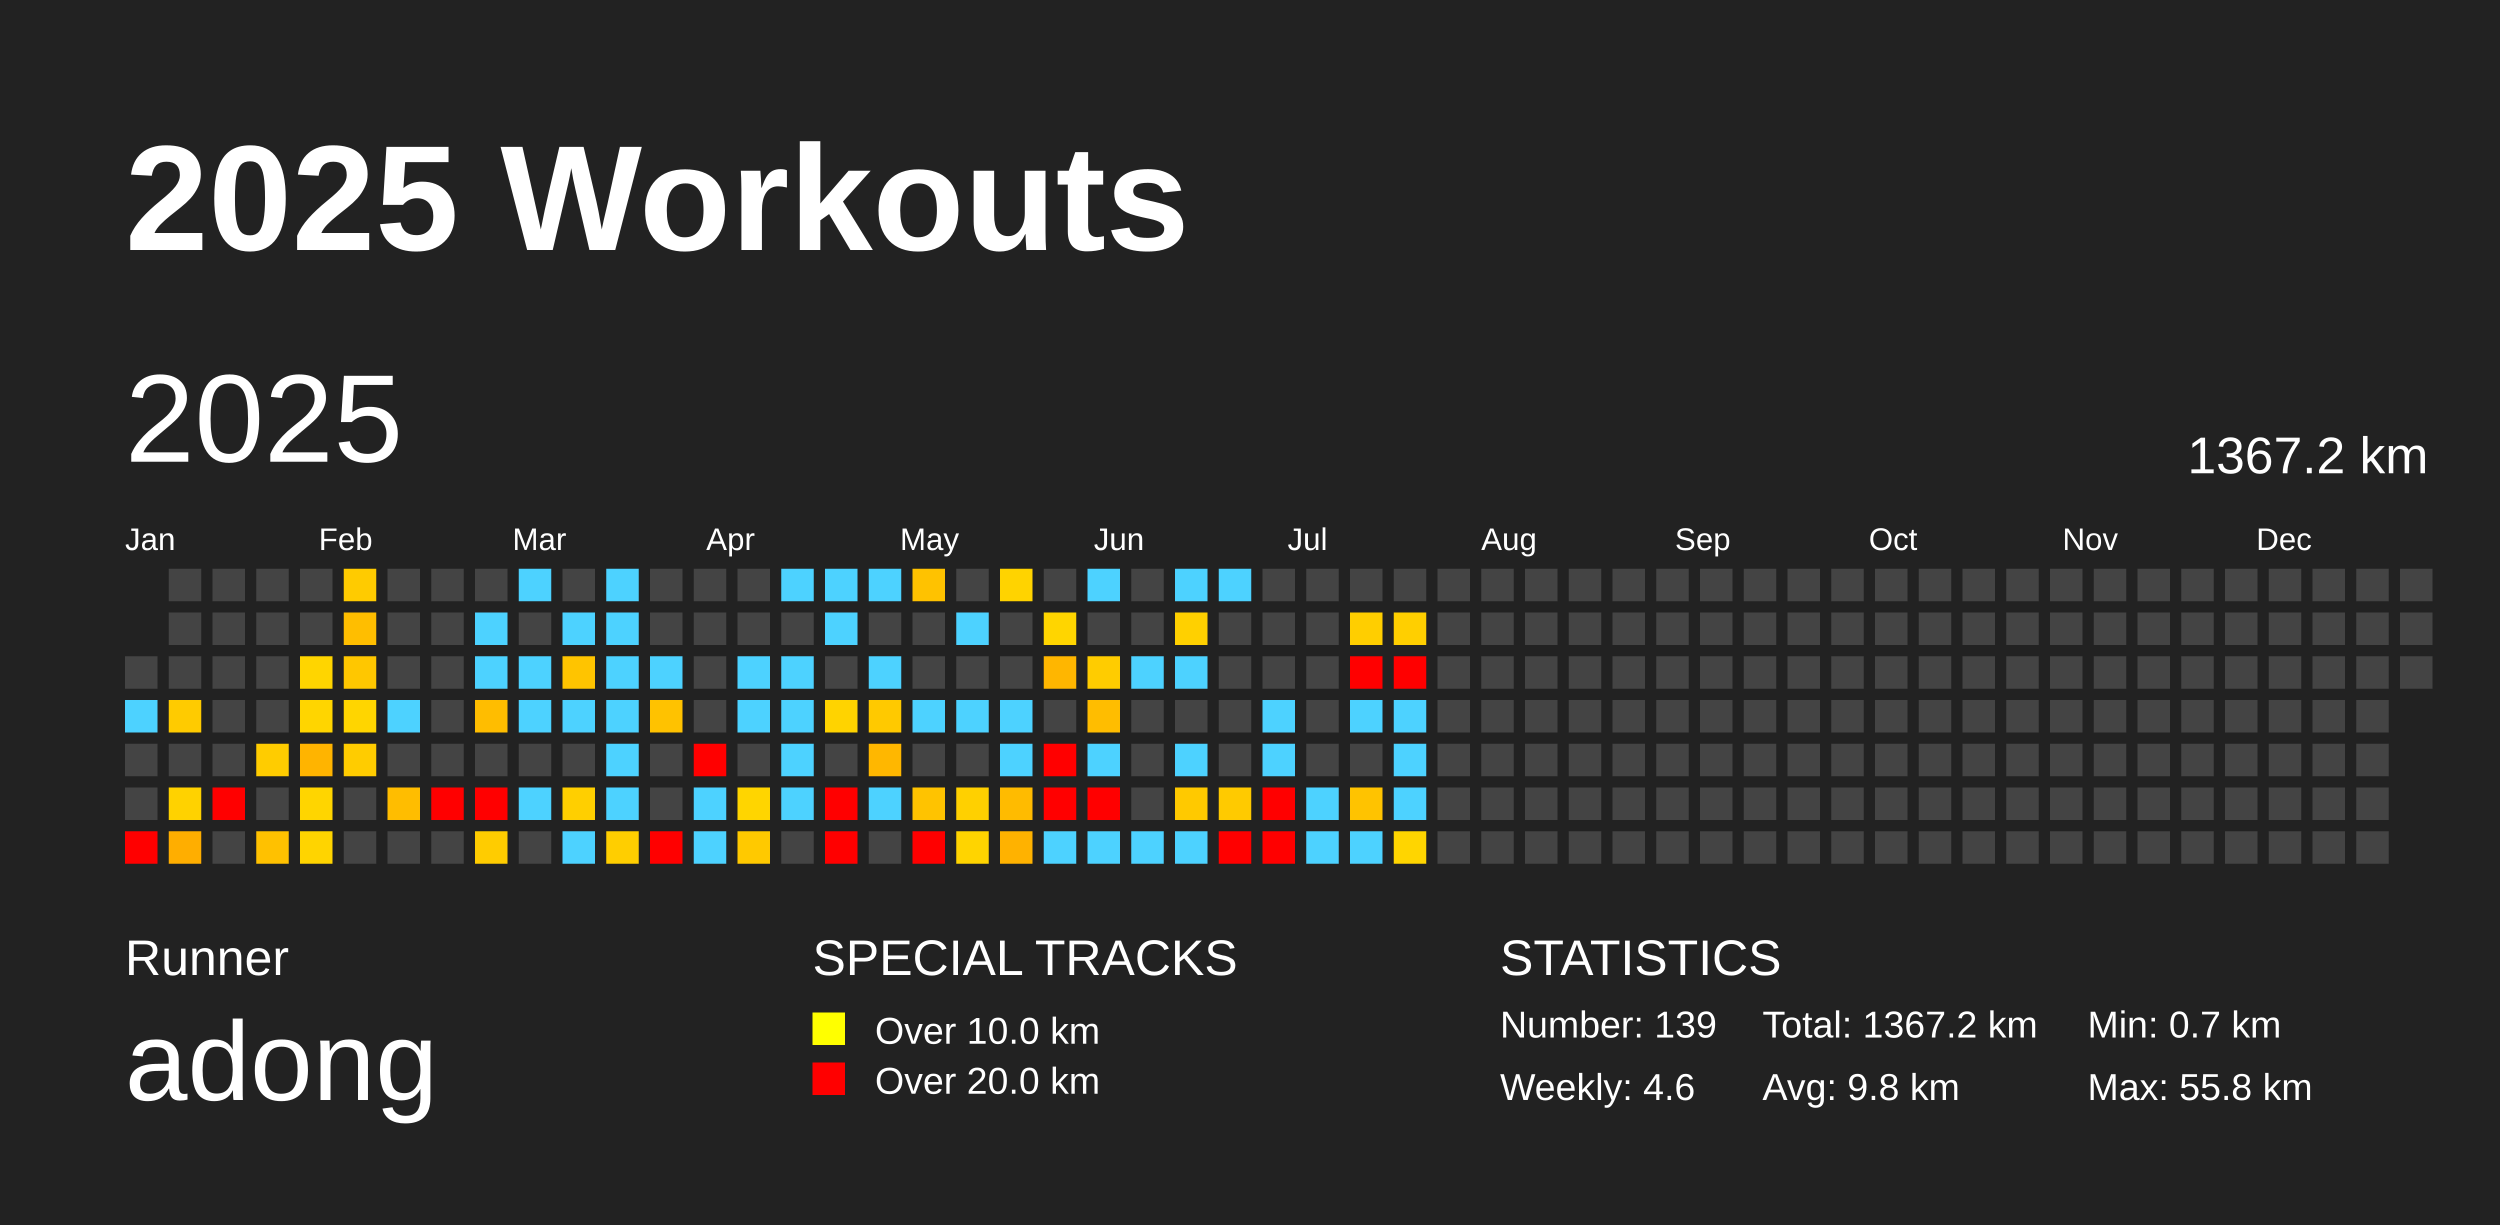
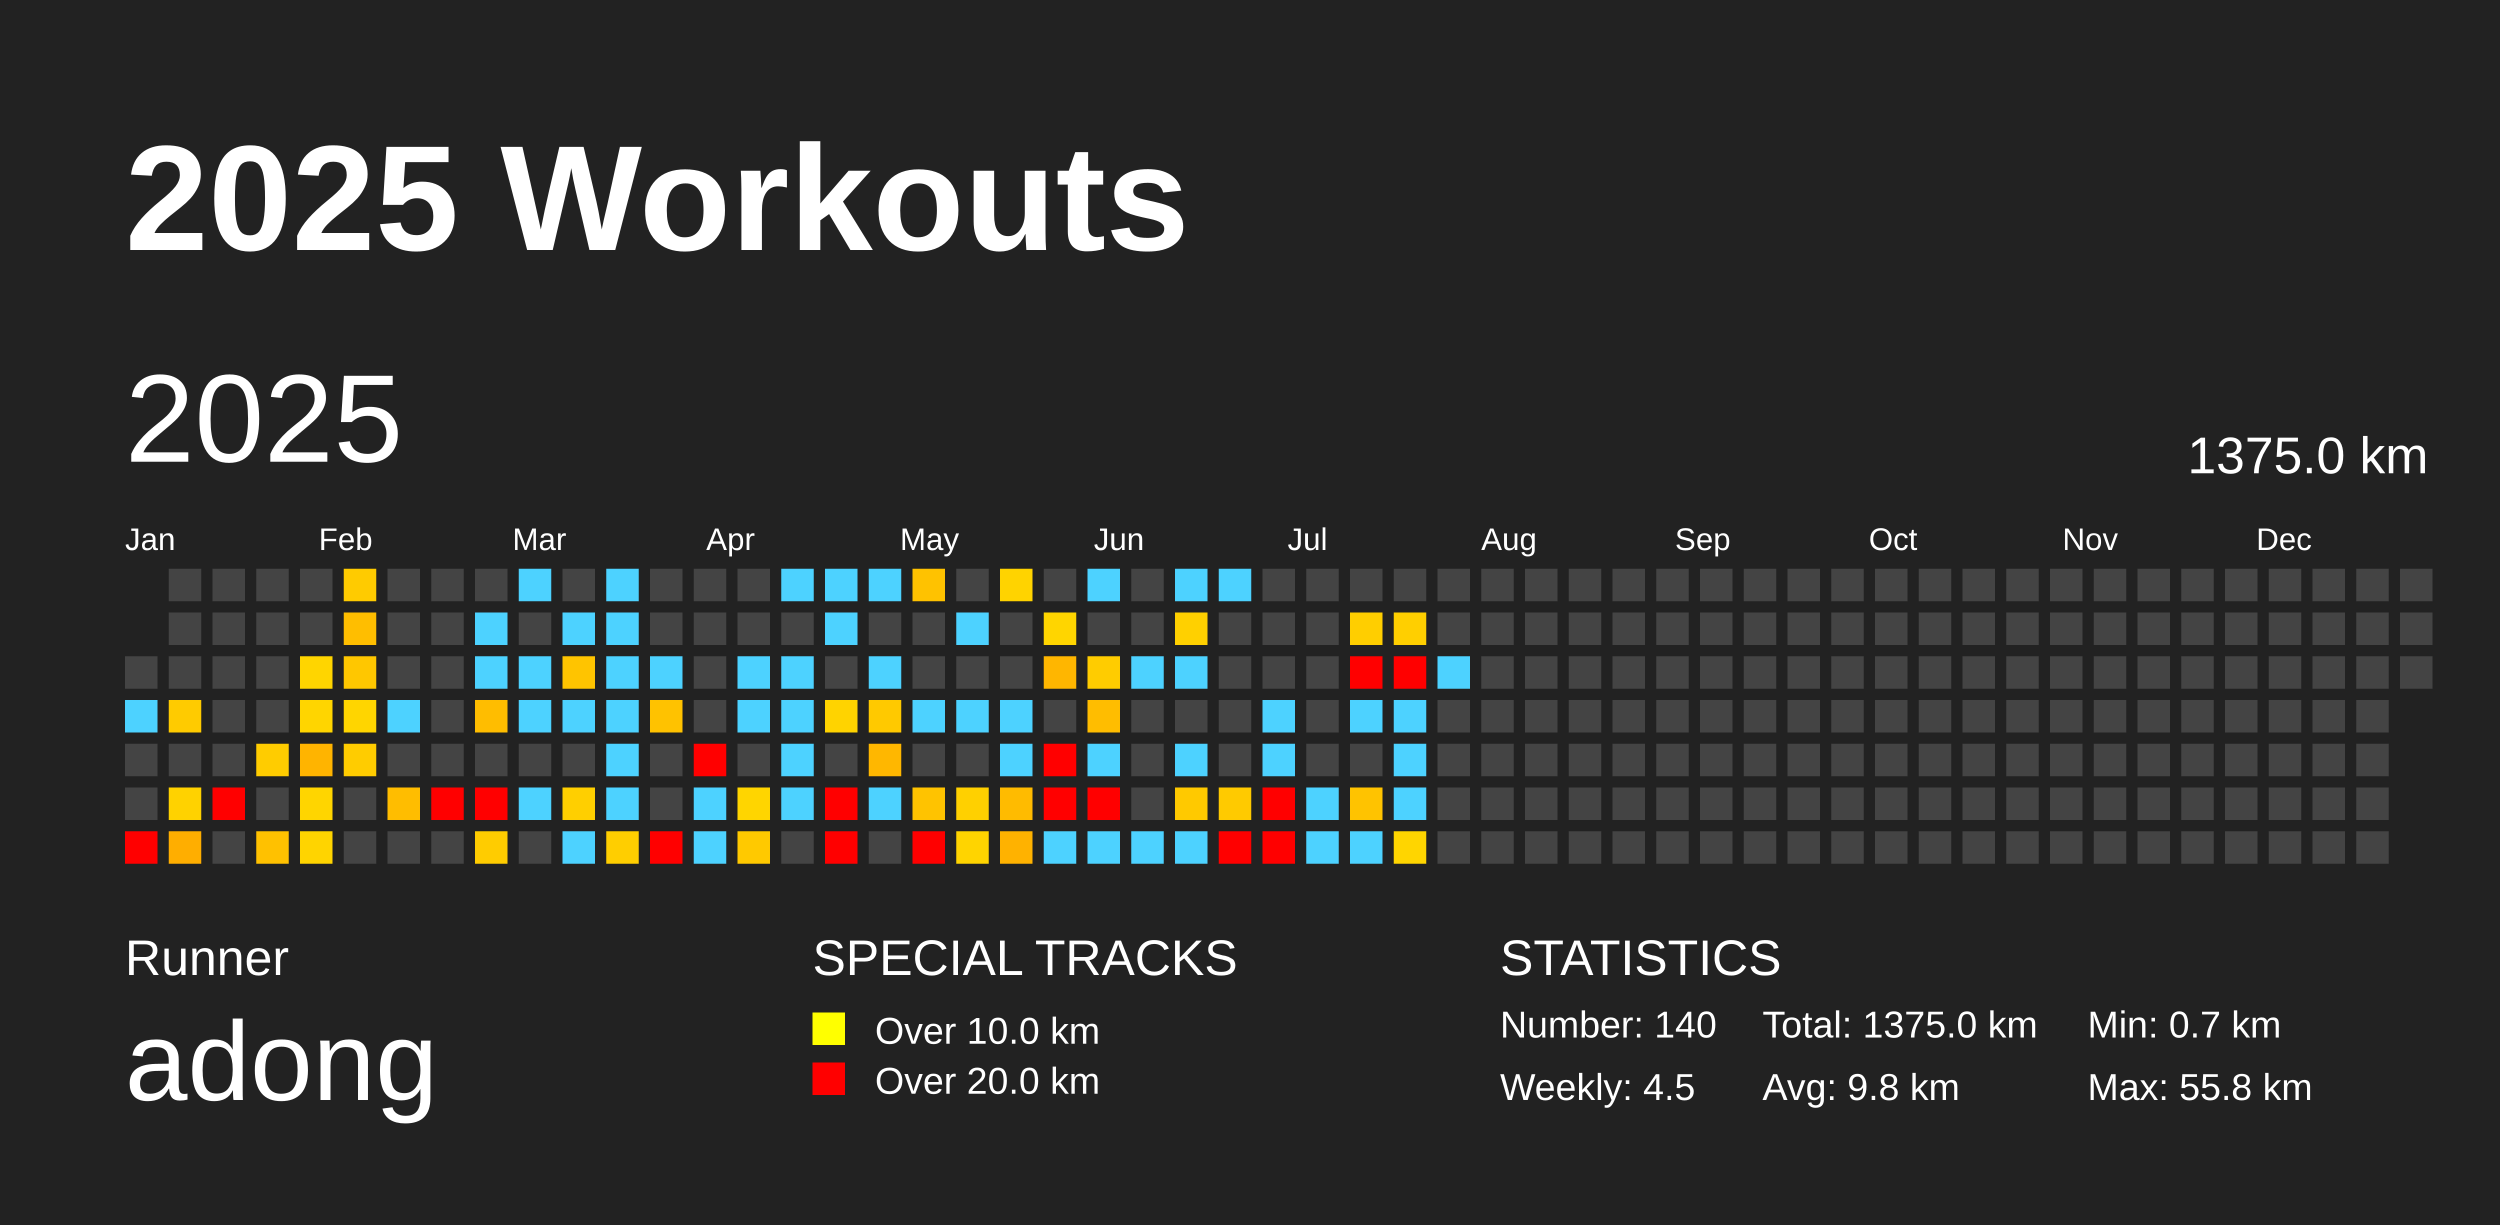
<svg xmlns="http://www.w3.org/2000/svg" baseProfile="full" height="98mm" version="1.1" viewBox="0,0,200,98" width="200mm">
  <defs />
  <rect fill="#222222" height="98" width="200" x="0" y="0" />
  <text fill="#FFFFFF" style="font-size:12px; font-family:Arial; font-weight:bold;" x="10" y="20">2025 Workouts</text>
  <text fill="#FFFFFF" style="font-size:4px; font-family:Arial" x="10" y="78">Runner</text>
  <text fill="#FFFFFF" style="font-size:9px; font-family:Arial" x="10" y="88">adong</text>
  <text fill="#FFFFFF" style="font-size:4px; font-family:Arial" x="65" y="78">SPECIAL TRACKS</text>
  <rect fill="yellow" height="2.6" width="2.6" x="65" y="81" />
  <text fill="#FFFFFF" style="font-size:3px; font-family:Arial" x="70" y="83.5">Over 10.0 km</text>
  <rect fill="red" height="2.6" width="2.6" x="65" y="85" />
  <text fill="#FFFFFF" style="font-size:3px; font-family:Arial" x="70" y="87.5">Over 20.0 km</text>
  <text fill="#FFFFFF" style="font-size:4px; font-family:Arial" x="120" y="78">STATISTICS</text>
-   <text fill="#FFFFFF" style="font-size:3px; font-family:Arial" x="120" y="83">Number: 139</text>
-   <text fill="#FFFFFF" style="font-size:3px; font-family:Arial" x="120" y="88">Weekly: 4.6</text>
-   <text fill="#FFFFFF" style="font-size:3px; font-family:Arial" x="141" y="83">Total: 1367.2 km</text>
+   <text fill="#FFFFFF" style="font-size:3px; font-family:Arial" x="120" y="83">Number: 140</text>
+   <text fill="#FFFFFF" style="font-size:3px; font-family:Arial" x="120" y="88">Weekly: 4.5</text>
+   <text fill="#FFFFFF" style="font-size:3px; font-family:Arial" x="141" y="83">Total: 1375.0 km</text>
  <text fill="#FFFFFF" style="font-size:3px; font-family:Arial" x="141" y="88">Avg: 9.8 km</text>
  <text fill="#FFFFFF" style="font-size:3px; font-family:Arial" x="167" y="83">Min: 0.7 km</text>
  <text fill="#FFFFFF" style="font-size:3px; font-family:Arial" x="167" y="88">Max: 55.8 km</text>
  <text dominant-baseline="hanging" fill="#FFFFFF" style="font-size:10.0px; font-family:Arial;" x="10" y="30">2025</text>
-   <text dominant-baseline="hanging" fill="#FFFFFF" style="font-size:4.125px; font-family:Arial;" x="175" y="35">1367.2 km</text>
+   <text dominant-baseline="hanging" fill="#FFFFFF" style="font-size:4.125px; font-family:Arial;" x="175" y="35">1375.0 km</text>
  <text fill="#FFFFFF" style="font-size:2.5px; font-family:Arial" x="10.0" y="44">Jan</text>
  <text fill="#FFFFFF" style="font-size:2.5px; font-family:Arial" x="25.5" y="44">Feb</text>
  <text fill="#FFFFFF" style="font-size:2.5px; font-family:Arial" x="41.0" y="44">Mar</text>
  <text fill="#FFFFFF" style="font-size:2.5px; font-family:Arial" x="56.5" y="44">Apr</text>
  <text fill="#FFFFFF" style="font-size:2.5px; font-family:Arial" x="72.0" y="44">May</text>
  <text fill="#FFFFFF" style="font-size:2.5px; font-family:Arial" x="87.5" y="44">Jun</text>
  <text fill="#FFFFFF" style="font-size:2.5px; font-family:Arial" x="103.0" y="44">Jul</text>
  <text fill="#FFFFFF" style="font-size:2.5px; font-family:Arial" x="118.5" y="44">Aug</text>
  <text fill="#FFFFFF" style="font-size:2.5px; font-family:Arial" x="134.0" y="44">Sep</text>
  <text fill="#FFFFFF" style="font-size:2.5px; font-family:Arial" x="149.5" y="44">Oct</text>
  <text fill="#FFFFFF" style="font-size:2.5px; font-family:Arial" x="165.0" y="44">Nov</text>
  <text fill="#FFFFFF" style="font-size:2.5px; font-family:Arial" x="180.5" y="44">Dec</text>
  <rect fill="#444444" height="2.6" width="2.6" x="10.0" y="52.5" />
  <rect fill="#4dd2ff" height="2.6" width="2.6" x="10.0" y="56.0" />
  <rect fill="#444444" height="2.6" width="2.6" x="10.0" y="59.5" />
  <rect fill="#444444" height="2.6" width="2.6" x="10.0" y="63.0" />
  <rect fill="red" height="2.6" width="2.6" x="10.0" y="66.5" />
  <rect fill="#444444" height="2.6" width="2.6" x="13.5" y="45.5" />
  <rect fill="#444444" height="2.6" width="2.6" x="13.5" y="49.0" />
  <rect fill="#444444" height="2.6" width="2.6" x="13.5" y="52.5" />
  <rect fill="#ffcb00" height="2.6" width="2.6" x="13.5" y="56.0" />
  <rect fill="#444444" height="2.6" width="2.6" x="13.5" y="59.5" />
  <rect fill="#ffd200" height="2.6" width="2.6" x="13.5" y="63.0" />
  <rect fill="#ffae00" height="2.6" width="2.6" x="13.5" y="66.5" />
  <rect fill="#444444" height="2.6" width="2.6" x="17.0" y="45.5" />
  <rect fill="#444444" height="2.6" width="2.6" x="17.0" y="49.0" />
  <rect fill="#444444" height="2.6" width="2.6" x="17.0" y="52.5" />
  <rect fill="#444444" height="2.6" width="2.6" x="17.0" y="56.0" />
  <rect fill="#444444" height="2.6" width="2.6" x="17.0" y="59.5" />
  <rect fill="red" height="2.6" width="2.6" x="17.0" y="63.0" />
  <rect fill="#444444" height="2.6" width="2.6" x="17.0" y="66.5" />
  <rect fill="#444444" height="2.6" width="2.6" x="20.5" y="45.5" />
  <rect fill="#444444" height="2.6" width="2.6" x="20.5" y="49.0" />
  <rect fill="#444444" height="2.6" width="2.6" x="20.5" y="52.5" />
  <rect fill="#444444" height="2.6" width="2.6" x="20.5" y="56.0" />
  <rect fill="#ffcc00" height="2.6" width="2.6" x="20.5" y="59.5" />
  <rect fill="#444444" height="2.6" width="2.6" x="20.5" y="63.0" />
  <rect fill="#ffc100" height="2.6" width="2.6" x="20.5" y="66.5" />
  <rect fill="#444444" height="2.6" width="2.6" x="24.0" y="45.5" />
  <rect fill="#444444" height="2.6" width="2.6" x="24.0" y="49.0" />
  <rect fill="#ffd500" height="2.6" width="2.6" x="24.0" y="52.5" />
  <rect fill="#ffd500" height="2.6" width="2.6" x="24.0" y="56.0" />
  <rect fill="#ffb400" height="2.6" width="2.6" x="24.0" y="59.5" />
  <rect fill="#ffd500" height="2.6" width="2.6" x="24.0" y="63.0" />
  <rect fill="#ffd400" height="2.6" width="2.6" x="24.0" y="66.5" />
  <rect fill="#ffcb00" height="2.6" width="2.6" x="27.5" y="45.5" />
  <rect fill="#ffbe00" height="2.6" width="2.6" x="27.5" y="49.0" />
  <rect fill="#ffc700" height="2.6" width="2.6" x="27.5" y="52.5" />
  <rect fill="#ffd500" height="2.6" width="2.6" x="27.5" y="56.0" />
  <rect fill="#ffcc00" height="2.6" width="2.6" x="27.5" y="59.5" />
  <rect fill="#444444" height="2.6" width="2.6" x="27.5" y="63.0" />
  <rect fill="#444444" height="2.6" width="2.6" x="27.5" y="66.5" />
  <rect fill="#444444" height="2.6" width="2.6" x="31.0" y="45.5" />
  <rect fill="#444444" height="2.6" width="2.6" x="31.0" y="49.0" />
  <rect fill="#444444" height="2.6" width="2.6" x="31.0" y="52.5" />
  <rect fill="#4dd2ff" height="2.6" width="2.6" x="31.0" y="56.0" />
  <rect fill="#444444" height="2.6" width="2.6" x="31.0" y="59.5" />
  <rect fill="#ffbd00" height="2.6" width="2.6" x="31.0" y="63.0" />
  <rect fill="#444444" height="2.6" width="2.6" x="31.0" y="66.5" />
  <rect fill="#444444" height="2.6" width="2.6" x="34.5" y="45.5" />
  <rect fill="#444444" height="2.6" width="2.6" x="34.5" y="49.0" />
  <rect fill="#444444" height="2.6" width="2.6" x="34.5" y="52.5" />
  <rect fill="#444444" height="2.6" width="2.6" x="34.5" y="56.0" />
  <rect fill="#444444" height="2.6" width="2.6" x="34.5" y="59.5" />
  <rect fill="red" height="2.6" width="2.6" x="34.5" y="63.0" />
  <rect fill="#444444" height="2.6" width="2.6" x="34.5" y="66.5" />
  <rect fill="#444444" height="2.6" width="2.6" x="38.0" y="45.5" />
  <rect fill="#4dd2ff" height="2.6" width="2.6" x="38.0" y="49.0" />
  <rect fill="#4dd2ff" height="2.6" width="2.6" x="38.0" y="52.5" />
  <rect fill="#ffbd00" height="2.6" width="2.6" x="38.0" y="56.0" />
  <rect fill="#444444" height="2.6" width="2.6" x="38.0" y="59.5" />
  <rect fill="red" height="2.6" width="2.6" x="38.0" y="63.0" />
  <rect fill="#ffcc00" height="2.6" width="2.6" x="38.0" y="66.5" />
  <rect fill="#4dd2ff" height="2.6" width="2.6" x="41.5" y="45.5" />
  <rect fill="#444444" height="2.6" width="2.6" x="41.5" y="49.0" />
  <rect fill="#4dd2ff" height="2.6" width="2.6" x="41.5" y="52.5" />
  <rect fill="#4dd2ff" height="2.6" width="2.6" x="41.5" y="56.0" />
  <rect fill="#444444" height="2.6" width="2.6" x="41.5" y="59.5" />
  <rect fill="#4dd2ff" height="2.6" width="2.6" x="41.5" y="63.0" />
  <rect fill="#444444" height="2.6" width="2.6" x="41.5" y="66.5" />
  <rect fill="#444444" height="2.6" width="2.6" x="45.0" y="45.5" />
  <rect fill="#4dd2ff" height="2.6" width="2.6" x="45.0" y="49.0" />
  <rect fill="#ffc400" height="2.6" width="2.6" x="45.0" y="52.5" />
  <rect fill="#4dd2ff" height="2.6" width="2.6" x="45.0" y="56.0" />
  <rect fill="#444444" height="2.6" width="2.6" x="45.0" y="59.5" />
  <rect fill="#ffcf00" height="2.6" width="2.6" x="45.0" y="63.0" />
  <rect fill="#4dd2ff" height="2.6" width="2.6" x="45.0" y="66.5" />
  <rect fill="#4dd2ff" height="2.6" width="2.6" x="48.5" y="45.5" />
  <rect fill="#4dd2ff" height="2.6" width="2.6" x="48.5" y="49.0" />
  <rect fill="#4dd2ff" height="2.6" width="2.6" x="48.5" y="52.5" />
  <rect fill="#4dd2ff" height="2.6" width="2.6" x="48.5" y="56.0" />
  <rect fill="#4dd2ff" height="2.6" width="2.6" x="48.5" y="59.5" />
  <rect fill="#4dd2ff" height="2.6" width="2.6" x="48.5" y="63.0" />
  <rect fill="#ffce00" height="2.6" width="2.6" x="48.5" y="66.5" />
  <rect fill="#444444" height="2.6" width="2.6" x="52.0" y="45.5" />
  <rect fill="#444444" height="2.6" width="2.6" x="52.0" y="49.0" />
  <rect fill="#4dd2ff" height="2.6" width="2.6" x="52.0" y="52.5" />
  <rect fill="#ffc200" height="2.6" width="2.6" x="52.0" y="56.0" />
  <rect fill="#444444" height="2.6" width="2.6" x="52.0" y="59.5" />
  <rect fill="#444444" height="2.6" width="2.6" x="52.0" y="63.0" />
  <rect fill="red" height="2.6" width="2.6" x="52.0" y="66.5" />
  <rect fill="#444444" height="2.6" width="2.6" x="55.5" y="45.5" />
  <rect fill="#444444" height="2.6" width="2.6" x="55.5" y="49.0" />
  <rect fill="#444444" height="2.6" width="2.6" x="55.5" y="52.5" />
  <rect fill="#444444" height="2.6" width="2.6" x="55.5" y="56.0" />
  <rect fill="red" height="2.6" width="2.6" x="55.5" y="59.5" />
  <rect fill="#4dd2ff" height="2.6" width="2.6" x="55.5" y="63.0" />
  <rect fill="#4dd2ff" height="2.6" width="2.6" x="55.5" y="66.5" />
  <rect fill="#444444" height="2.6" width="2.6" x="59.0" y="45.5" />
  <rect fill="#444444" height="2.6" width="2.6" x="59.0" y="49.0" />
  <rect fill="#4dd2ff" height="2.6" width="2.6" x="59.0" y="52.5" />
  <rect fill="#4dd2ff" height="2.6" width="2.6" x="59.0" y="56.0" />
  <rect fill="#444444" height="2.6" width="2.6" x="59.0" y="59.5" />
  <rect fill="#ffd500" height="2.6" width="2.6" x="59.0" y="63.0" />
  <rect fill="#ffc900" height="2.6" width="2.6" x="59.0" y="66.5" />
  <rect fill="#4dd2ff" height="2.6" width="2.6" x="62.5" y="45.5" />
  <rect fill="#444444" height="2.6" width="2.6" x="62.5" y="49.0" />
  <rect fill="#4dd2ff" height="2.6" width="2.6" x="62.5" y="52.5" />
  <rect fill="#4dd2ff" height="2.6" width="2.6" x="62.5" y="56.0" />
  <rect fill="#4dd2ff" height="2.6" width="2.6" x="62.5" y="59.5" />
  <rect fill="#4dd2ff" height="2.6" width="2.6" x="62.5" y="63.0" />
  <rect fill="#444444" height="2.6" width="2.6" x="62.5" y="66.5" />
  <rect fill="#4dd2ff" height="2.6" width="2.6" x="66.0" y="45.5" />
  <rect fill="#4dd2ff" height="2.6" width="2.6" x="66.0" y="49.0" />
  <rect fill="#444444" height="2.6" width="2.6" x="66.0" y="52.5" />
  <rect fill="#ffd300" height="2.6" width="2.6" x="66.0" y="56.0" />
  <rect fill="#444444" height="2.6" width="2.6" x="66.0" y="59.5" />
  <rect fill="red" height="2.6" width="2.6" x="66.0" y="63.0" />
  <rect fill="red" height="2.6" width="2.6" x="66.0" y="66.5" />
  <rect fill="#4dd2ff" height="2.6" width="2.6" x="69.5" y="45.5" />
  <rect fill="#444444" height="2.6" width="2.6" x="69.5" y="49.0" />
  <rect fill="#4dd2ff" height="2.6" width="2.6" x="69.5" y="52.5" />
  <rect fill="#ffc900" height="2.6" width="2.6" x="69.5" y="56.0" />
  <rect fill="#ffb700" height="2.6" width="2.6" x="69.5" y="59.5" />
  <rect fill="#4dd2ff" height="2.6" width="2.6" x="69.5" y="63.0" />
  <rect fill="#444444" height="2.6" width="2.6" x="69.5" y="66.5" />
  <rect fill="#ffc200" height="2.6" width="2.6" x="73.0" y="45.5" />
  <rect fill="#444444" height="2.6" width="2.6" x="73.0" y="49.0" />
  <rect fill="#444444" height="2.6" width="2.6" x="73.0" y="52.5" />
  <rect fill="#4dd2ff" height="2.6" width="2.6" x="73.0" y="56.0" />
  <rect fill="#444444" height="2.6" width="2.6" x="73.0" y="59.5" />
  <rect fill="#ffc300" height="2.6" width="2.6" x="73.0" y="63.0" />
  <rect fill="red" height="2.6" width="2.6" x="73.0" y="66.5" />
  <rect fill="#444444" height="2.6" width="2.6" x="76.5" y="45.5" />
  <rect fill="#4dd2ff" height="2.6" width="2.6" x="76.5" y="49.0" />
  <rect fill="#444444" height="2.6" width="2.6" x="76.5" y="52.5" />
  <rect fill="#4dd2ff" height="2.6" width="2.6" x="76.5" y="56.0" />
  <rect fill="#444444" height="2.6" width="2.6" x="76.5" y="59.5" />
  <rect fill="#ffd000" height="2.6" width="2.6" x="76.5" y="63.0" />
  <rect fill="#ffd400" height="2.6" width="2.6" x="76.5" y="66.5" />
  <rect fill="#ffd300" height="2.6" width="2.6" x="80.0" y="45.5" />
  <rect fill="#444444" height="2.6" width="2.6" x="80.0" y="49.0" />
  <rect fill="#444444" height="2.6" width="2.6" x="80.0" y="52.5" />
  <rect fill="#4dd2ff" height="2.6" width="2.6" x="80.0" y="56.0" />
  <rect fill="#4dd2ff" height="2.6" width="2.6" x="80.0" y="59.5" />
  <rect fill="#ffbb00" height="2.6" width="2.6" x="80.0" y="63.0" />
  <rect fill="#ffb200" height="2.6" width="2.6" x="80.0" y="66.5" />
  <rect fill="#444444" height="2.6" width="2.6" x="83.5" y="45.5" />
  <rect fill="#ffd500" height="2.6" width="2.6" x="83.5" y="49.0" />
  <rect fill="#ffb600" height="2.6" width="2.6" x="83.5" y="52.5" />
  <rect fill="#444444" height="2.6" width="2.6" x="83.5" y="56.0" />
  <rect fill="red" height="2.6" width="2.6" x="83.5" y="59.5" />
  <rect fill="red" height="2.6" width="2.6" x="83.5" y="63.0" />
  <rect fill="#4dd2ff" height="2.6" width="2.6" x="83.5" y="66.5" />
  <rect fill="#4dd2ff" height="2.6" width="2.6" x="87.0" y="45.5" />
  <rect fill="#444444" height="2.6" width="2.6" x="87.0" y="49.0" />
  <rect fill="#ffcc00" height="2.6" width="2.6" x="87.0" y="52.5" />
  <rect fill="#ffbd00" height="2.6" width="2.6" x="87.0" y="56.0" />
  <rect fill="#4dd2ff" height="2.6" width="2.6" x="87.0" y="59.5" />
  <rect fill="red" height="2.6" width="2.6" x="87.0" y="63.0" />
  <rect fill="#4dd2ff" height="2.6" width="2.6" x="87.0" y="66.5" />
  <rect fill="#444444" height="2.6" width="2.6" x="90.5" y="45.5" />
  <rect fill="#444444" height="2.6" width="2.6" x="90.5" y="49.0" />
  <rect fill="#4dd2ff" height="2.6" width="2.6" x="90.5" y="52.5" />
  <rect fill="#444444" height="2.6" width="2.6" x="90.5" y="56.0" />
  <rect fill="#444444" height="2.6" width="2.6" x="90.5" y="59.5" />
  <rect fill="#444444" height="2.6" width="2.6" x="90.5" y="63.0" />
  <rect fill="#4dd2ff" height="2.6" width="2.6" x="90.5" y="66.5" />
  <rect fill="#4dd2ff" height="2.6" width="2.6" x="94.0" y="45.5" />
  <rect fill="#ffd000" height="2.6" width="2.6" x="94.0" y="49.0" />
  <rect fill="#4dd2ff" height="2.6" width="2.6" x="94.0" y="52.5" />
  <rect fill="#444444" height="2.6" width="2.6" x="94.0" y="56.0" />
  <rect fill="#4dd2ff" height="2.6" width="2.6" x="94.0" y="59.5" />
  <rect fill="#ffc900" height="2.6" width="2.6" x="94.0" y="63.0" />
  <rect fill="#4dd2ff" height="2.6" width="2.6" x="94.0" y="66.5" />
  <rect fill="#4dd2ff" height="2.6" width="2.6" x="97.5" y="45.5" />
  <rect fill="#444444" height="2.6" width="2.6" x="97.5" y="49.0" />
  <rect fill="#444444" height="2.6" width="2.6" x="97.5" y="52.5" />
  <rect fill="#444444" height="2.6" width="2.6" x="97.5" y="56.0" />
  <rect fill="#444444" height="2.6" width="2.6" x="97.5" y="59.5" />
  <rect fill="#ffca00" height="2.6" width="2.6" x="97.5" y="63.0" />
  <rect fill="red" height="2.6" width="2.6" x="97.5" y="66.5" />
  <rect fill="#444444" height="2.6" width="2.6" x="101.0" y="45.5" />
  <rect fill="#444444" height="2.6" width="2.6" x="101.0" y="49.0" />
  <rect fill="#444444" height="2.6" width="2.6" x="101.0" y="52.5" />
  <rect fill="#4dd2ff" height="2.6" width="2.6" x="101.0" y="56.0" />
  <rect fill="#4dd2ff" height="2.6" width="2.6" x="101.0" y="59.5" />
  <rect fill="red" height="2.6" width="2.6" x="101.0" y="63.0" />
  <rect fill="red" height="2.6" width="2.6" x="101.0" y="66.5" />
  <rect fill="#444444" height="2.6" width="2.6" x="104.5" y="45.5" />
  <rect fill="#444444" height="2.6" width="2.6" x="104.5" y="49.0" />
  <rect fill="#444444" height="2.6" width="2.6" x="104.5" y="52.5" />
  <rect fill="#444444" height="2.6" width="2.6" x="104.5" y="56.0" />
  <rect fill="#444444" height="2.6" width="2.6" x="104.5" y="59.5" />
  <rect fill="#4dd2ff" height="2.6" width="2.6" x="104.5" y="63.0" />
  <rect fill="#4dd2ff" height="2.6" width="2.6" x="104.5" y="66.5" />
  <rect fill="#444444" height="2.6" width="2.6" x="108.0" y="45.5" />
  <rect fill="#ffce00" height="2.6" width="2.6" x="108.0" y="49.0" />
  <rect fill="red" height="2.6" width="2.6" x="108.0" y="52.5" />
  <rect fill="#4dd2ff" height="2.6" width="2.6" x="108.0" y="56.0" />
  <rect fill="#444444" height="2.6" width="2.6" x="108.0" y="59.5" />
  <rect fill="#ffc300" height="2.6" width="2.6" x="108.0" y="63.0" />
  <rect fill="#4dd2ff" height="2.6" width="2.6" x="108.0" y="66.5" />
  <rect fill="#444444" height="2.6" width="2.6" x="111.5" y="45.5" />
  <rect fill="#ffcf00" height="2.6" width="2.6" x="111.5" y="49.0" />
  <rect fill="red" height="2.6" width="2.6" x="111.5" y="52.5" />
  <rect fill="#4dd2ff" height="2.6" width="2.6" x="111.5" y="56.0" />
  <rect fill="#4dd2ff" height="2.6" width="2.6" x="111.5" y="59.5" />
  <rect fill="#4dd2ff" height="2.6" width="2.6" x="111.5" y="63.0" />
  <rect fill="#ffd500" height="2.6" width="2.6" x="111.5" y="66.5" />
  <rect fill="#444444" height="2.6" width="2.6" x="115.0" y="45.5" />
  <rect fill="#444444" height="2.6" width="2.6" x="115.0" y="49.0" />
-   <rect fill="#444444" height="2.6" width="2.6" x="115.0" y="52.5" />
+   <rect fill="#4dd2ff" height="2.6" width="2.6" x="115.0" y="52.5" />
  <rect fill="#444444" height="2.6" width="2.6" x="115.0" y="56.0" />
  <rect fill="#444444" height="2.6" width="2.6" x="115.0" y="59.5" />
  <rect fill="#444444" height="2.6" width="2.6" x="115.0" y="63.0" />
  <rect fill="#444444" height="2.6" width="2.6" x="115.0" y="66.5" />
  <rect fill="#444444" height="2.6" width="2.6" x="118.5" y="45.5" />
  <rect fill="#444444" height="2.6" width="2.6" x="118.5" y="49.0" />
  <rect fill="#444444" height="2.6" width="2.6" x="118.5" y="52.5" />
  <rect fill="#444444" height="2.6" width="2.6" x="118.5" y="56.0" />
  <rect fill="#444444" height="2.6" width="2.6" x="118.5" y="59.5" />
  <rect fill="#444444" height="2.6" width="2.6" x="118.5" y="63.0" />
  <rect fill="#444444" height="2.6" width="2.6" x="118.5" y="66.5" />
  <rect fill="#444444" height="2.6" width="2.6" x="122.0" y="45.5" />
  <rect fill="#444444" height="2.6" width="2.6" x="122.0" y="49.0" />
  <rect fill="#444444" height="2.6" width="2.6" x="122.0" y="52.5" />
  <rect fill="#444444" height="2.6" width="2.6" x="122.0" y="56.0" />
  <rect fill="#444444" height="2.6" width="2.6" x="122.0" y="59.5" />
  <rect fill="#444444" height="2.6" width="2.6" x="122.0" y="63.0" />
  <rect fill="#444444" height="2.6" width="2.6" x="122.0" y="66.5" />
  <rect fill="#444444" height="2.6" width="2.6" x="125.5" y="45.5" />
  <rect fill="#444444" height="2.6" width="2.6" x="125.5" y="49.0" />
  <rect fill="#444444" height="2.6" width="2.6" x="125.5" y="52.5" />
  <rect fill="#444444" height="2.6" width="2.6" x="125.5" y="56.0" />
  <rect fill="#444444" height="2.6" width="2.6" x="125.5" y="59.5" />
  <rect fill="#444444" height="2.6" width="2.6" x="125.5" y="63.0" />
  <rect fill="#444444" height="2.6" width="2.6" x="125.5" y="66.5" />
  <rect fill="#444444" height="2.6" width="2.6" x="129.0" y="45.5" />
  <rect fill="#444444" height="2.6" width="2.6" x="129.0" y="49.0" />
  <rect fill="#444444" height="2.6" width="2.6" x="129.0" y="52.5" />
  <rect fill="#444444" height="2.6" width="2.6" x="129.0" y="56.0" />
  <rect fill="#444444" height="2.6" width="2.6" x="129.0" y="59.5" />
  <rect fill="#444444" height="2.6" width="2.6" x="129.0" y="63.0" />
  <rect fill="#444444" height="2.6" width="2.6" x="129.0" y="66.5" />
  <rect fill="#444444" height="2.6" width="2.6" x="132.5" y="45.5" />
  <rect fill="#444444" height="2.6" width="2.6" x="132.5" y="49.0" />
  <rect fill="#444444" height="2.6" width="2.6" x="132.5" y="52.5" />
  <rect fill="#444444" height="2.6" width="2.6" x="132.5" y="56.0" />
  <rect fill="#444444" height="2.6" width="2.6" x="132.5" y="59.5" />
  <rect fill="#444444" height="2.6" width="2.6" x="132.5" y="63.0" />
  <rect fill="#444444" height="2.6" width="2.6" x="132.5" y="66.5" />
  <rect fill="#444444" height="2.6" width="2.6" x="136.0" y="45.5" />
  <rect fill="#444444" height="2.6" width="2.6" x="136.0" y="49.0" />
  <rect fill="#444444" height="2.6" width="2.6" x="136.0" y="52.5" />
  <rect fill="#444444" height="2.6" width="2.6" x="136.0" y="56.0" />
  <rect fill="#444444" height="2.6" width="2.6" x="136.0" y="59.5" />
  <rect fill="#444444" height="2.6" width="2.6" x="136.0" y="63.0" />
  <rect fill="#444444" height="2.6" width="2.6" x="136.0" y="66.5" />
  <rect fill="#444444" height="2.6" width="2.6" x="139.5" y="45.5" />
  <rect fill="#444444" height="2.6" width="2.6" x="139.5" y="49.0" />
  <rect fill="#444444" height="2.6" width="2.6" x="139.5" y="52.5" />
  <rect fill="#444444" height="2.6" width="2.6" x="139.5" y="56.0" />
  <rect fill="#444444" height="2.6" width="2.6" x="139.5" y="59.5" />
  <rect fill="#444444" height="2.6" width="2.6" x="139.5" y="63.0" />
  <rect fill="#444444" height="2.6" width="2.6" x="139.5" y="66.5" />
  <rect fill="#444444" height="2.6" width="2.6" x="143.0" y="45.5" />
  <rect fill="#444444" height="2.6" width="2.6" x="143.0" y="49.0" />
  <rect fill="#444444" height="2.6" width="2.6" x="143.0" y="52.5" />
  <rect fill="#444444" height="2.6" width="2.6" x="143.0" y="56.0" />
  <rect fill="#444444" height="2.6" width="2.6" x="143.0" y="59.5" />
  <rect fill="#444444" height="2.6" width="2.6" x="143.0" y="63.0" />
  <rect fill="#444444" height="2.6" width="2.6" x="143.0" y="66.5" />
  <rect fill="#444444" height="2.6" width="2.6" x="146.5" y="45.5" />
  <rect fill="#444444" height="2.6" width="2.6" x="146.5" y="49.0" />
  <rect fill="#444444" height="2.6" width="2.6" x="146.5" y="52.5" />
  <rect fill="#444444" height="2.6" width="2.6" x="146.5" y="56.0" />
  <rect fill="#444444" height="2.6" width="2.6" x="146.5" y="59.5" />
  <rect fill="#444444" height="2.6" width="2.6" x="146.5" y="63.0" />
  <rect fill="#444444" height="2.6" width="2.6" x="146.5" y="66.5" />
  <rect fill="#444444" height="2.6" width="2.6" x="150.0" y="45.5" />
  <rect fill="#444444" height="2.6" width="2.6" x="150.0" y="49.0" />
  <rect fill="#444444" height="2.6" width="2.6" x="150.0" y="52.5" />
  <rect fill="#444444" height="2.6" width="2.6" x="150.0" y="56.0" />
  <rect fill="#444444" height="2.6" width="2.6" x="150.0" y="59.5" />
  <rect fill="#444444" height="2.6" width="2.6" x="150.0" y="63.0" />
  <rect fill="#444444" height="2.6" width="2.6" x="150.0" y="66.5" />
  <rect fill="#444444" height="2.6" width="2.6" x="153.5" y="45.5" />
  <rect fill="#444444" height="2.6" width="2.6" x="153.5" y="49.0" />
  <rect fill="#444444" height="2.6" width="2.6" x="153.5" y="52.5" />
  <rect fill="#444444" height="2.6" width="2.6" x="153.5" y="56.0" />
  <rect fill="#444444" height="2.6" width="2.6" x="153.5" y="59.5" />
  <rect fill="#444444" height="2.6" width="2.6" x="153.5" y="63.0" />
  <rect fill="#444444" height="2.6" width="2.6" x="153.5" y="66.5" />
  <rect fill="#444444" height="2.6" width="2.6" x="157.0" y="45.5" />
  <rect fill="#444444" height="2.6" width="2.6" x="157.0" y="49.0" />
  <rect fill="#444444" height="2.6" width="2.6" x="157.0" y="52.5" />
  <rect fill="#444444" height="2.6" width="2.6" x="157.0" y="56.0" />
  <rect fill="#444444" height="2.6" width="2.6" x="157.0" y="59.5" />
  <rect fill="#444444" height="2.6" width="2.6" x="157.0" y="63.0" />
  <rect fill="#444444" height="2.6" width="2.6" x="157.0" y="66.5" />
  <rect fill="#444444" height="2.6" width="2.6" x="160.5" y="45.5" />
  <rect fill="#444444" height="2.6" width="2.6" x="160.5" y="49.0" />
  <rect fill="#444444" height="2.6" width="2.6" x="160.5" y="52.5" />
  <rect fill="#444444" height="2.6" width="2.6" x="160.5" y="56.0" />
  <rect fill="#444444" height="2.6" width="2.6" x="160.5" y="59.5" />
  <rect fill="#444444" height="2.6" width="2.6" x="160.5" y="63.0" />
  <rect fill="#444444" height="2.6" width="2.6" x="160.5" y="66.5" />
  <rect fill="#444444" height="2.6" width="2.6" x="164.0" y="45.5" />
  <rect fill="#444444" height="2.6" width="2.6" x="164.0" y="49.0" />
  <rect fill="#444444" height="2.6" width="2.6" x="164.0" y="52.5" />
  <rect fill="#444444" height="2.6" width="2.6" x="164.0" y="56.0" />
  <rect fill="#444444" height="2.6" width="2.6" x="164.0" y="59.5" />
  <rect fill="#444444" height="2.6" width="2.6" x="164.0" y="63.0" />
  <rect fill="#444444" height="2.6" width="2.6" x="164.0" y="66.5" />
  <rect fill="#444444" height="2.6" width="2.6" x="167.5" y="45.5" />
  <rect fill="#444444" height="2.6" width="2.6" x="167.5" y="49.0" />
  <rect fill="#444444" height="2.6" width="2.6" x="167.5" y="52.5" />
  <rect fill="#444444" height="2.6" width="2.6" x="167.5" y="56.0" />
  <rect fill="#444444" height="2.6" width="2.6" x="167.5" y="59.5" />
  <rect fill="#444444" height="2.6" width="2.6" x="167.5" y="63.0" />
  <rect fill="#444444" height="2.6" width="2.6" x="167.5" y="66.5" />
  <rect fill="#444444" height="2.6" width="2.6" x="171.0" y="45.5" />
  <rect fill="#444444" height="2.6" width="2.6" x="171.0" y="49.0" />
  <rect fill="#444444" height="2.6" width="2.6" x="171.0" y="52.5" />
  <rect fill="#444444" height="2.6" width="2.6" x="171.0" y="56.0" />
  <rect fill="#444444" height="2.6" width="2.6" x="171.0" y="59.5" />
  <rect fill="#444444" height="2.6" width="2.6" x="171.0" y="63.0" />
  <rect fill="#444444" height="2.6" width="2.6" x="171.0" y="66.5" />
  <rect fill="#444444" height="2.6" width="2.6" x="174.5" y="45.5" />
  <rect fill="#444444" height="2.6" width="2.6" x="174.5" y="49.0" />
  <rect fill="#444444" height="2.6" width="2.6" x="174.5" y="52.5" />
  <rect fill="#444444" height="2.6" width="2.6" x="174.5" y="56.0" />
  <rect fill="#444444" height="2.6" width="2.6" x="174.5" y="59.5" />
  <rect fill="#444444" height="2.6" width="2.6" x="174.5" y="63.0" />
  <rect fill="#444444" height="2.6" width="2.6" x="174.5" y="66.5" />
  <rect fill="#444444" height="2.6" width="2.6" x="178.0" y="45.5" />
  <rect fill="#444444" height="2.6" width="2.6" x="178.0" y="49.0" />
  <rect fill="#444444" height="2.6" width="2.6" x="178.0" y="52.5" />
  <rect fill="#444444" height="2.6" width="2.6" x="178.0" y="56.0" />
  <rect fill="#444444" height="2.6" width="2.6" x="178.0" y="59.5" />
  <rect fill="#444444" height="2.6" width="2.6" x="178.0" y="63.0" />
  <rect fill="#444444" height="2.6" width="2.6" x="178.0" y="66.5" />
  <rect fill="#444444" height="2.6" width="2.6" x="181.5" y="45.5" />
  <rect fill="#444444" height="2.6" width="2.6" x="181.5" y="49.0" />
  <rect fill="#444444" height="2.6" width="2.6" x="181.5" y="52.5" />
  <rect fill="#444444" height="2.6" width="2.6" x="181.5" y="56.0" />
  <rect fill="#444444" height="2.6" width="2.6" x="181.5" y="59.5" />
  <rect fill="#444444" height="2.6" width="2.6" x="181.5" y="63.0" />
  <rect fill="#444444" height="2.6" width="2.6" x="181.5" y="66.5" />
  <rect fill="#444444" height="2.6" width="2.6" x="185.0" y="45.5" />
  <rect fill="#444444" height="2.6" width="2.6" x="185.0" y="49.0" />
  <rect fill="#444444" height="2.6" width="2.6" x="185.0" y="52.5" />
  <rect fill="#444444" height="2.6" width="2.6" x="185.0" y="56.0" />
  <rect fill="#444444" height="2.6" width="2.6" x="185.0" y="59.5" />
  <rect fill="#444444" height="2.6" width="2.6" x="185.0" y="63.0" />
  <rect fill="#444444" height="2.6" width="2.6" x="185.0" y="66.5" />
  <rect fill="#444444" height="2.6" width="2.6" x="188.5" y="45.5" />
  <rect fill="#444444" height="2.6" width="2.6" x="188.5" y="49.0" />
  <rect fill="#444444" height="2.6" width="2.6" x="188.5" y="52.5" />
  <rect fill="#444444" height="2.6" width="2.6" x="188.5" y="56.0" />
  <rect fill="#444444" height="2.6" width="2.6" x="188.5" y="59.5" />
  <rect fill="#444444" height="2.6" width="2.6" x="188.5" y="63.0" />
  <rect fill="#444444" height="2.6" width="2.6" x="188.5" y="66.5" />
  <rect fill="#444444" height="2.6" width="2.6" x="192.0" y="45.5" />
  <rect fill="#444444" height="2.6" width="2.6" x="192.0" y="49.0" />
  <rect fill="#444444" height="2.6" width="2.6" x="192.0" y="52.5" />
</svg>
